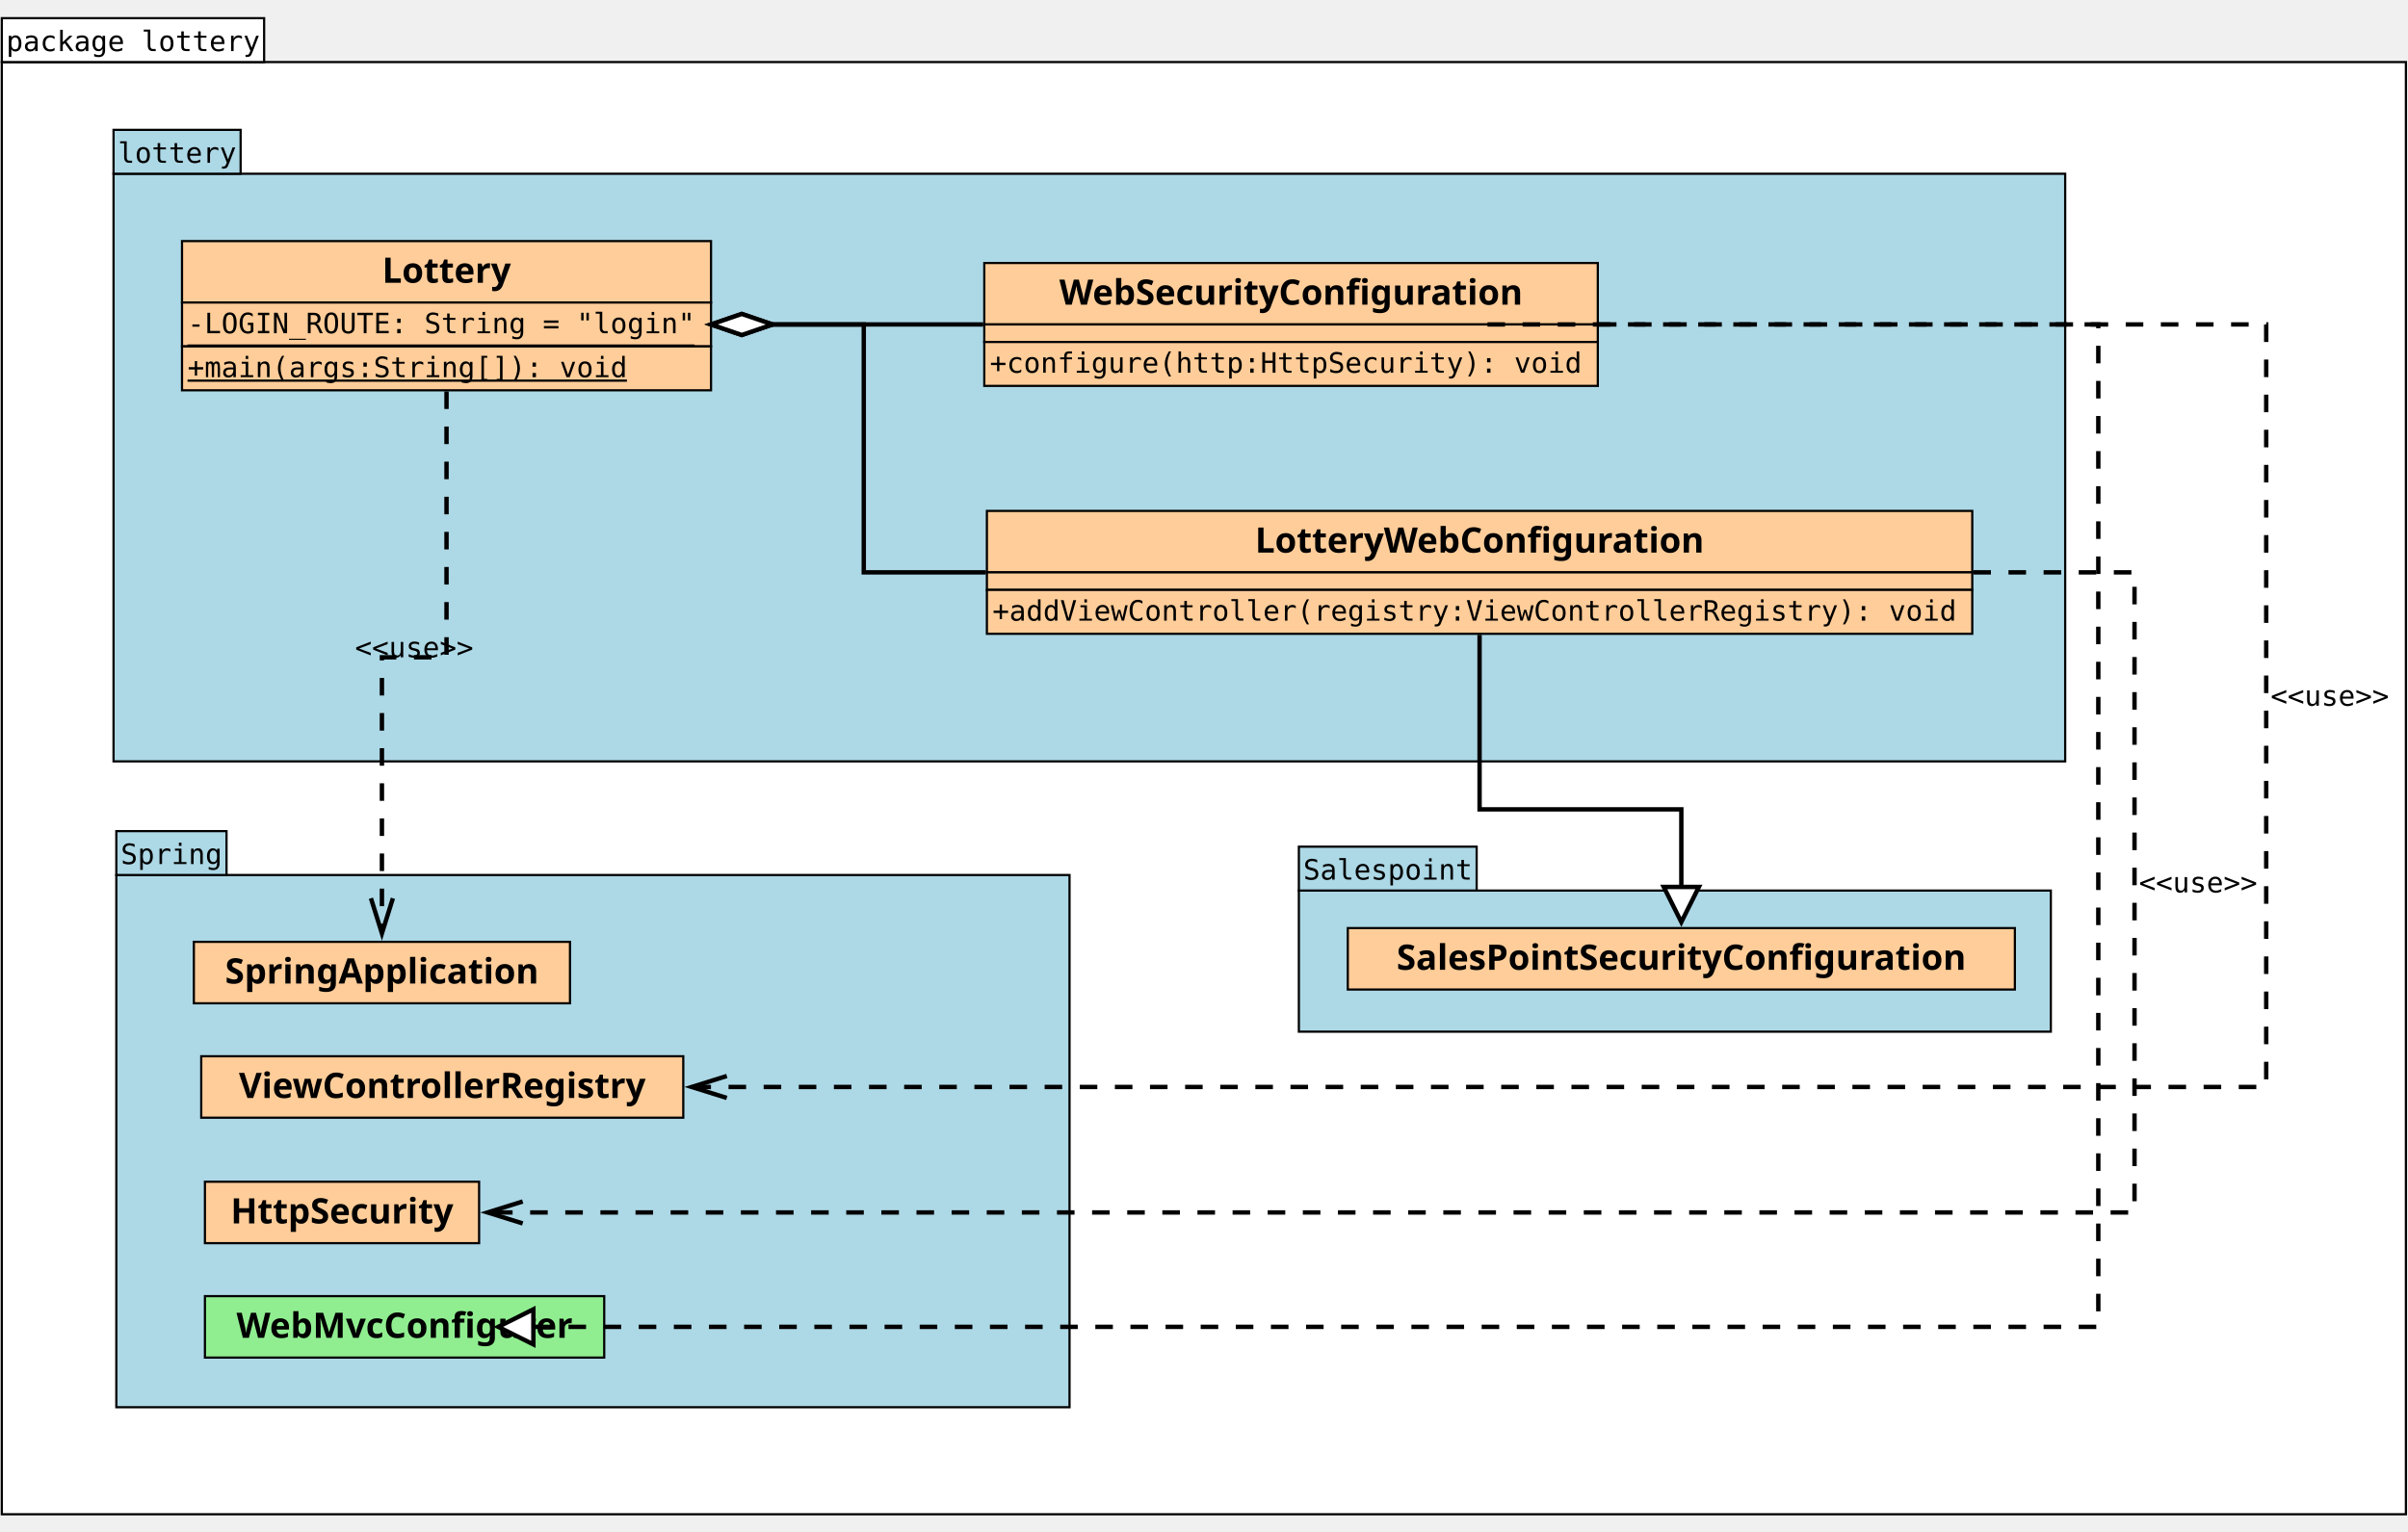
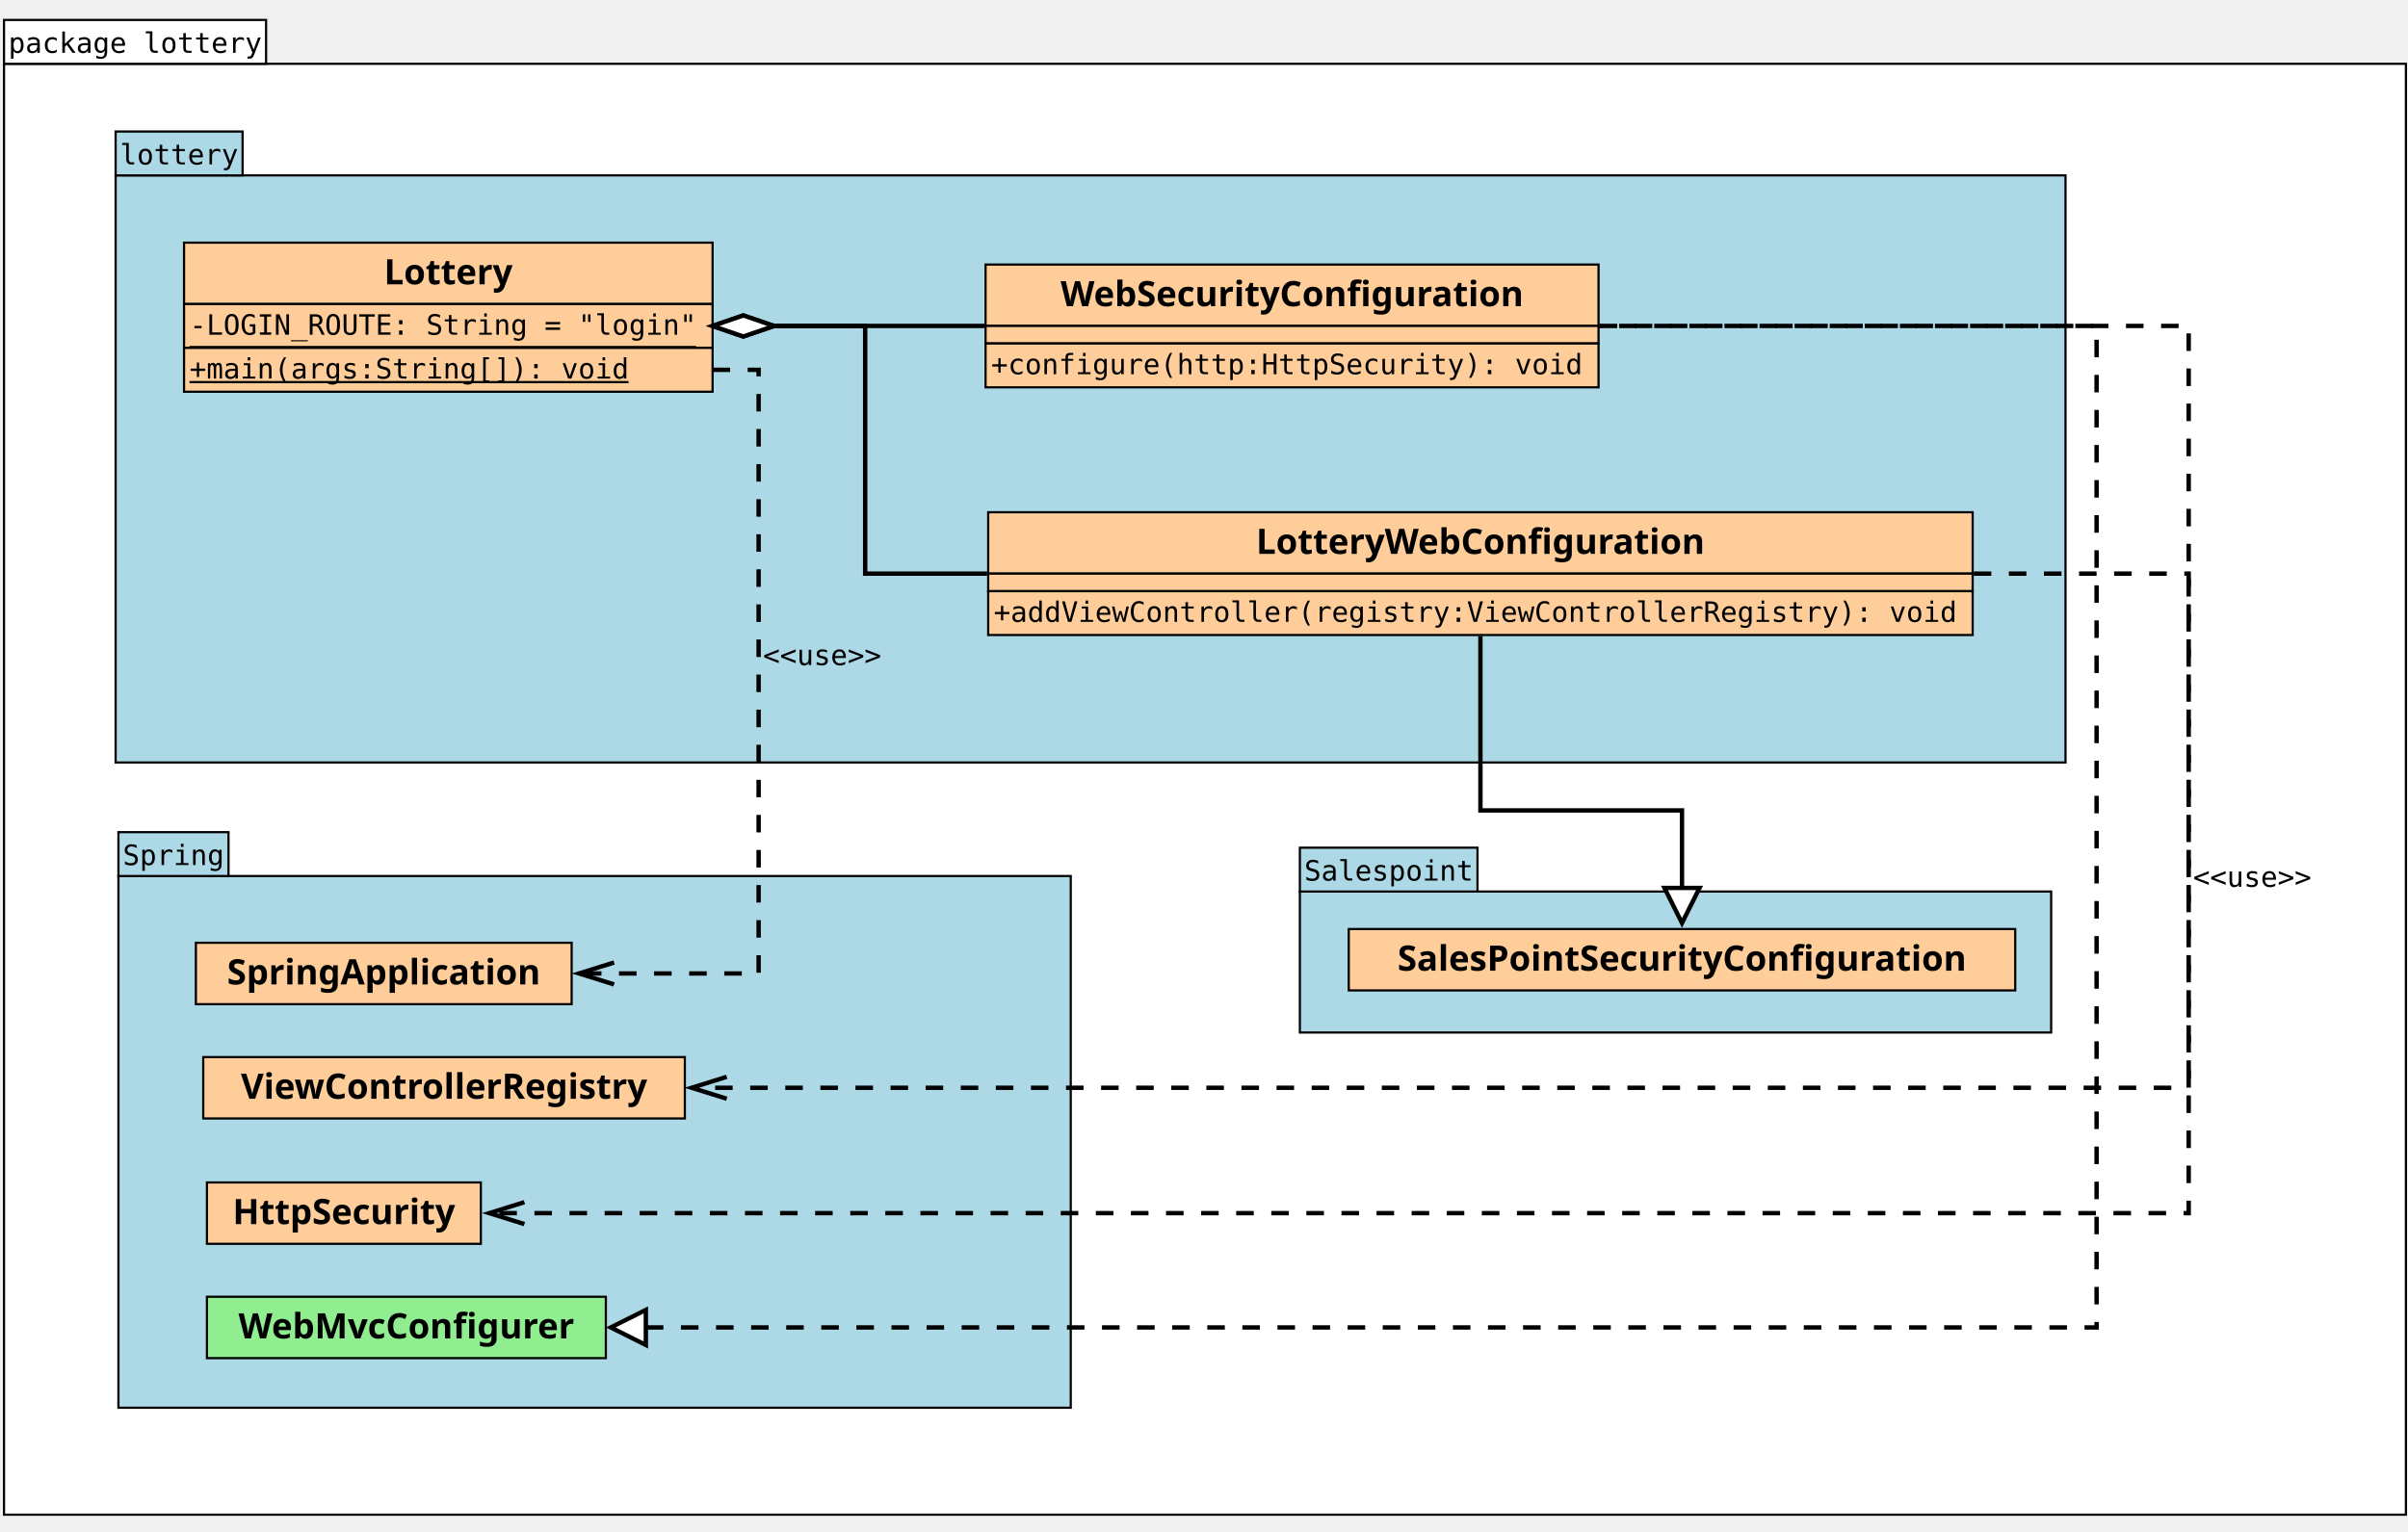
- <svg xmlns="http://www.w3.org/2000/svg" width="55cm" height="35cm" viewBox="-1 -23 1097 683">
+ <svg xmlns="http://www.w3.org/2000/svg" width="55cm" height="35cm" viewBox="-2 -24 1098 684">
  <g>
    <rect style="fill: #ffffff" x="-0.172" y="-2.264" width="1095.22" height="661.764" />
    <rect style="fill: none; fill-opacity:0; stroke-width: 1; stroke: #000000" x="-0.172" y="-2.264" width="1095.22" height="661.764" />
    <rect style="fill: #ffffff" x="-0.172" y="-22.264" width="119.5" height="20" />
    <rect style="fill: none; fill-opacity:0; stroke-width: 1; stroke: #000000" x="-0.172" y="-22.264" width="119.5" height="20" />
    <text font-size="12.8" style="fill: #000000;text-anchor:start;font-family:monospace;font-style:normal;font-weight:normal" x="1.828" y="-7.264">package lottery</text>
  </g>
  <g>
    <rect style="fill: #add8e6" x="590.716" y="375.278" width="342.572" height="64.306" />
    <rect style="fill: none; fill-opacity:0; stroke-width: 1; stroke: #000000" x="590.716" y="375.278" width="342.572" height="64.306" />
    <rect style="fill: #add8e6" x="590.716" y="355.278" width="81" height="20" />
    <rect style="fill: none; fill-opacity:0; stroke-width: 1; stroke: #000000" x="590.716" y="355.278" width="81" height="20" />
    <text font-size="12.8" style="fill: #000000;text-anchor:start;font-family:monospace;font-style:normal;font-weight:normal" x="592.716" y="370.278">Salespoint</text>
  </g>
  <g>
    <rect style="fill: #add8e6" x="50.721" y="48.629" width="889.111" height="267.786" />
    <rect style="fill: none; fill-opacity:0; stroke-width: 1; stroke: #000000" x="50.721" y="48.629" width="889.111" height="267.786" />
    <rect style="fill: #add8e6" x="50.721" y="28.629" width="57.9" height="20" />
    <rect style="fill: none; fill-opacity:0; stroke-width: 1; stroke: #000000" x="50.721" y="28.629" width="57.9" height="20" />
    <text font-size="12.8" style="fill: #000000;text-anchor:start;font-family:monospace;font-style:normal;font-weight:normal" x="52.721" y="43.629">lottery</text>
  </g>
  <g>
-     <rect style="fill: #ffcd99" x="613.005" y="392.379" width="303.9" height="28" />
-     <rect style="fill: none; fill-opacity:0; stroke-width: 1; stroke: #000000" x="613.005" y="392.379" width="303.9" height="28" />
-     <text font-size="16" style="fill: #000000;text-anchor:middle;font-family:sans-serif;font-style:normal;font-weight:700" x="764.955" y="411.379">SalesPointSecurityConfiguration</text>
+     <rect style="fill: #ffcd99" x="613.004" y="392.378" width="303.9" height="28" />
+     <rect style="fill: none; fill-opacity:0; stroke-width: 1; stroke: #000000" x="613.004" y="392.378" width="303.9" height="28" />
+     <text font-size="16" style="fill: #000000;text-anchor:middle;font-family:sans-serif;font-style:normal;font-weight:700" x="764.954" y="411.378">SalesPointSecurityConfiguration</text>
  </g>
  <g>
    <rect style="fill: #ffcd99" x="81.92" y="79.315" width="241" height="28" />
    <rect style="fill: none; fill-opacity:0; stroke-width: 1; stroke: #000000" x="81.92" y="79.315" width="241" height="28" />
    <text font-size="16" style="fill: #000000;text-anchor:middle;font-family:sans-serif;font-style:normal;font-weight:700" x="202.42" y="98.315">Lottery</text>
    <rect style="fill: #ffcd99" x="81.92" y="107.315" width="241" height="20" />
    <rect style="fill: none; fill-opacity:0; stroke-width: 1; stroke: #000000" x="81.92" y="107.315" width="241" height="20" />
    <text font-size="12.8" style="fill: #000000;text-anchor:start;font-family:monospace;font-style:normal;font-weight:normal" x="84.42" y="121.315">-LOGIN_ROUTE: String = "login"</text>
    <line style="fill: none; fill-opacity:0; stroke-width: 1; stroke: #000000" x1="84.42" y1="126.915" x2="315.42" y2="126.915" />
    <rect style="fill: #ffcd99" x="81.92" y="127.315" width="241" height="20" />
    <rect style="fill: none; fill-opacity:0; stroke-width: 1; stroke: #000000" x="81.92" y="127.315" width="241" height="20" />
    <text font-size="12.8" style="fill: #000000;text-anchor:start;font-family:monospace;font-style:normal;font-weight:normal" x="84.42" y="141.315">+main(args:String[]): void</text>
    <line style="fill: none; fill-opacity:0; stroke-width: 1; stroke: #000000" x1="84.42" y1="142.915" x2="284.62" y2="142.915" />
  </g>
  <g>
-     <rect style="fill: #ffcd99" x="448.595" y="202.276" width="448.9" height="28" />
-     <rect style="fill: none; fill-opacity:0; stroke-width: 1; stroke: #000000" x="448.595" y="202.276" width="448.9" height="28" />
-     <text font-size="16" style="fill: #000000;text-anchor:middle;font-family:sans-serif;font-style:normal;font-weight:700" x="673.045" y="221.276">LotteryWebConfiguration</text>
-     <rect style="fill: #ffcd99" x="448.595" y="230.276" width="448.9" height="8" />
-     <rect style="fill: none; fill-opacity:0; stroke-width: 1; stroke: #000000" x="448.595" y="230.276" width="448.9" height="8" />
-     <rect style="fill: #ffcd99" x="448.595" y="238.276" width="448.9" height="20" />
-     <rect style="fill: none; fill-opacity:0; stroke-width: 1; stroke: #000000" x="448.595" y="238.276" width="448.9" height="20" />
-     <text font-size="12.8" style="fill: #000000;text-anchor:start;font-family:monospace;font-style:normal;font-weight:normal" x="451.095" y="252.276">+addViewController(registry:ViewControllerRegistry): void</text>
+     <rect style="fill: #ffcd99" x="448.594" y="202.276" width="448.9" height="28" />
+     <rect style="fill: none; fill-opacity:0; stroke-width: 1; stroke: #000000" x="448.594" y="202.276" width="448.9" height="28" />
+     <text font-size="16" style="fill: #000000;text-anchor:middle;font-family:sans-serif;font-style:normal;font-weight:700" x="673.044" y="221.276">LotteryWebConfiguration</text>
+     <rect style="fill: #ffcd99" x="448.594" y="230.276" width="448.9" height="8" />
+     <rect style="fill: none; fill-opacity:0; stroke-width: 1; stroke: #000000" x="448.594" y="230.276" width="448.9" height="8" />
+     <rect style="fill: #ffcd99" x="448.594" y="238.276" width="448.9" height="20" />
+     <rect style="fill: none; fill-opacity:0; stroke-width: 1; stroke: #000000" x="448.594" y="238.276" width="448.9" height="20" />
+     <text font-size="12.8" style="fill: #000000;text-anchor:start;font-family:monospace;font-style:normal;font-weight:normal" x="451.094" y="252.276">+addViewController(registry:ViewControllerRegistry): void</text>
  </g>
  <g>
    <rect style="fill: #ffcd99" x="447.406" y="89.301" width="279.5" height="28" />
    <rect style="fill: none; fill-opacity:0; stroke-width: 1; stroke: #000000" x="447.406" y="89.301" width="279.5" height="28" />
    <text font-size="16" style="fill: #000000;text-anchor:middle;font-family:sans-serif;font-style:normal;font-weight:700" x="587.156" y="108.301">WebSecurityConfiguration</text>
    <rect style="fill: #ffcd99" x="447.406" y="117.301" width="279.5" height="8" />
    <rect style="fill: none; fill-opacity:0; stroke-width: 1; stroke: #000000" x="447.406" y="117.301" width="279.5" height="8" />
    <rect style="fill: #ffcd99" x="447.406" y="125.301" width="279.5" height="20" />
    <rect style="fill: none; fill-opacity:0; stroke-width: 1; stroke: #000000" x="447.406" y="125.301" width="279.5" height="20" />
    <text font-size="12.8" style="fill: #000000;text-anchor:start;font-family:monospace;font-style:normal;font-weight:normal" x="449.906" y="139.301">+configure(http:HttpSecurity): void</text>
  </g>
  <g>
-     <polyline style="fill: none; fill-opacity:0; stroke-width: 2; stroke: #000000" points="348.091,117.315 392.504,117.315 392.504,230.276 448.088,230.276 " />
+     <polyline style="fill: none; fill-opacity:0; stroke-width: 2; stroke: #000000" points="348.091,117.315 392.503,117.315 392.503,230.276 448.087,230.276 " />
    <polygon style="fill: #ffffff" points="322.92,117.315 336.92,112.515 350.92,117.315 336.92,122.115 " />
    <polygon style="fill: none; fill-opacity:0; stroke-width: 2; stroke: #000000" points="322.92,117.315 336.92,112.515 350.92,117.315 336.92,122.115 " />
+     <text font-size="12.8" style="fill: #000000;text-anchor:start;font-family:monospace;font-style:normal;font-weight:normal" x="394.503" y="170.795" />
+     <text font-size="12.8" style="fill: #000000;text-anchor:start;font-family:monospace;font-style:normal;font-weight:normal" x="354.92" y="114.315" />
+     <text font-size="12.8" style="fill: #000000;text-anchor:end;font-family:monospace;font-style:normal;font-weight:normal" x="444.087" y="227.276" />
  </g>
  <g>
-     <polyline style="fill: none; fill-opacity:0; stroke-width: 2; stroke: #000000" points="348.091,117.315 391.908,117.315 391.908,117.301 446.897,117.301 " />
+     <polyline style="fill: none; fill-opacity:0; stroke-width: 2; stroke: #000000" points="348.091,117.315 391.909,117.315 391.909,117.301 446.897,117.301 " />
    <polygon style="fill: #ffffff" points="322.92,117.315 336.92,112.515 350.92,117.315 336.92,122.115 " />
    <polygon style="fill: none; fill-opacity:0; stroke-width: 2; stroke: #000000" points="322.92,117.315 336.92,112.515 350.92,117.315 336.92,122.115 " />
+     <text font-size="12.8" style="fill: #000000;text-anchor:start;font-family:monospace;font-style:normal;font-weight:normal" x="393.909" y="114.308" />
+     <text font-size="12.8" style="fill: #000000;text-anchor:start;font-family:monospace;font-style:normal;font-weight:normal" x="354.92" y="114.315" />
+     <text font-size="12.8" style="fill: #000000;text-anchor:end;font-family:monospace;font-style:normal;font-weight:normal" x="442.897" y="114.301" />
  </g>
  <g>
    <rect style="fill: #add8e6" x="51.997" y="368.196" width="434.243" height="242.532" />
    <rect style="fill: none; fill-opacity:0; stroke-width: 1; stroke: #000000" x="51.997" y="368.196" width="434.243" height="242.532" />
    <rect style="fill: #add8e6" x="51.997" y="348.196" width="50.2" height="20" />
    <rect style="fill: none; fill-opacity:0; stroke-width: 1; stroke: #000000" x="51.997" y="348.196" width="50.2" height="20" />
    <text font-size="12.8" style="fill: #000000;text-anchor:start;font-family:monospace;font-style:normal;font-weight:normal" x="53.997" y="363.196">Spring</text>
  </g>
  <g>
    <rect style="fill: #ffcd99" x="87.315" y="398.65" width="171.35" height="28" />
    <rect style="fill: none; fill-opacity:0; stroke-width: 1; stroke: #000000" x="87.315" y="398.65" width="171.35" height="28" />
    <text font-size="16" style="fill: #000000;text-anchor:middle;font-family:sans-serif;font-style:normal;font-weight:700" x="172.99" y="417.65">SpringApplication</text>
  </g>
  <g>
    <rect style="fill: #ffcd99" x="90.678" y="450.786" width="219.6" height="28" />
    <rect style="fill: none; fill-opacity:0; stroke-width: 1; stroke: #000000" x="90.678" y="450.786" width="219.6" height="28" />
    <text font-size="16" style="fill: #000000;text-anchor:middle;font-family:sans-serif;font-style:normal;font-weight:700" x="200.478" y="469.786">ViewControllerRegistry</text>
  </g>
  <g>
-     <rect style="fill: #ffcd99" x="92.36" y="507.967" width="124.9" height="28" />
-     <rect style="fill: none; fill-opacity:0; stroke-width: 1; stroke: #000000" x="92.36" y="507.967" width="124.9" height="28" />
-     <text font-size="16" style="fill: #000000;text-anchor:middle;font-family:sans-serif;font-style:normal;font-weight:700" x="154.81" y="526.967">HttpSecurity</text>
+     <rect style="fill: #ffcd99" x="92.36" y="507.966" width="124.9" height="28" />
+     <rect style="fill: none; fill-opacity:0; stroke-width: 1; stroke: #000000" x="92.36" y="507.966" width="124.9" height="28" />
+     <text font-size="16" style="fill: #000000;text-anchor:middle;font-family:sans-serif;font-style:normal;font-weight:700" x="154.81" y="526.966">HttpSecurity</text>
  </g>
  <g>
    <rect style="fill: #90ee90" x="92.36" y="560.102" width="181.9" height="28" />
    <rect style="fill: none; fill-opacity:0; stroke-width: 1; stroke: #000000" x="92.36" y="560.102" width="181.9" height="28" />
    <text font-size="16" style="fill: #000000;text-anchor:middle;font-family:sans-serif;font-style:normal;font-weight:700" x="183.31" y="579.102">WebMvcConfigurer</text>
  </g>
  <g>
-     <polyline style="fill: none; fill-opacity:0; stroke-width: 2; stroke-dasharray: 8; stroke: #000000" points="241.987,574.102 954.914,574.102 954.914,117.301 676.219,117.301 " />
-     <polygon style="fill: #ffffff" points="241.987,566.102 225.987,574.102 241.987,582.102 " />
-     <polygon style="fill: none; fill-opacity:0; stroke-width: 2; stroke: #000000" points="241.987,566.102 225.987,574.102 241.987,582.102 " />
+     <polyline style="fill: none; fill-opacity:0; stroke-width: 2; stroke-dasharray: 8; stroke: #000000" points="292.496,574.102 954,574.102 954,117.301 727.32,117.301 " />
+     <polygon style="fill: #ffffff" points="292.496,566.102 276.496,574.102 292.496,582.102 " />
+     <polygon style="fill: none; fill-opacity:0; stroke-width: 2; stroke: #000000" points="292.496,566.102 276.496,574.102 292.496,582.102 " />
  </g>
  <g>
-     <polyline style="fill: none; fill-opacity:0; stroke-width: 2; stroke: #000000" points="764.955,373.636 764.955,338.278 673.045,338.278 673.045,258.766 " />
-     <polygon style="fill: #ffffff" points="756.955,373.636 764.955,389.636 772.955,373.636 " />
-     <polygon style="fill: none; fill-opacity:0; stroke-width: 2; stroke: #000000" points="756.955,373.636 764.955,389.636 772.955,373.636 " />
+     <polyline style="fill: none; fill-opacity:0; stroke-width: 2; stroke: #000000" points="764.954,373.636 764.954,338.278 673.044,338.278 673.044,258.766 " />
+     <polygon style="fill: #ffffff" points="756.954,373.636 764.954,389.636 772.954,373.636 " />
+     <polygon style="fill: none; fill-opacity:0; stroke-width: 2; stroke: #000000" points="756.954,373.636 764.954,389.636 772.954,373.636 " />
  </g>
  <g>
-     <polyline style="fill: none; fill-opacity:0; stroke-width: 2; stroke-dasharray: 8; stroke: #000000" points="727.409,117.301 1031.41,117.301 1031.41,464.786 317.466,464.786 " />
-     <polyline style="fill: none; fill-opacity:0; stroke-width: 2; stroke: #000000" points="330.113,459.786 314.113,464.786 330.113,469.786 " />
-     <text font-size="12.8" style="fill: #000000;text-anchor:start;font-family:monospace;font-style:normal;font-weight:normal" x="1033.41" y="291.043">&lt;&lt;use&gt;&gt;</text>
+     <polyline style="fill: none; fill-opacity:0; stroke-width: 2; stroke-dasharray: 8; stroke: #000000" points="727.409,117.301 996,117.301 996,464.786 316.723,464.786 " />
+     <polyline style="fill: none; fill-opacity:0; stroke-width: 2; stroke: #000000" points="329.371,459.786 313.371,464.786 329.371,469.786 " />
  </g>
  <g>
-     <polyline style="fill: none; fill-opacity:0; stroke-width: 2; stroke-dasharray: 8; stroke: #000000" points="202.42,147.823 202.42,268.983 172.99,268.983 172.99,391.438 " />
-     <polyline style="fill: none; fill-opacity:0; stroke-width: 2; stroke: #000000" points="167.99,378.79 172.99,394.79 177.99,378.79 " />
-     <text font-size="12.8" style="fill: #000000;text-anchor:middle;font-family:monospace;font-style:normal;font-weight:normal" x="187.705" y="268.983">&lt;&lt;use&gt;&gt;</text>
+     <polyline style="fill: none; fill-opacity:0; stroke-width: 2; stroke-dasharray: 8; stroke: #000000" points="322.92,137.315 343.92,137.315 343.92,412.65 265.37,412.65 " />
+     <polyline style="fill: none; fill-opacity:0; stroke-width: 2; stroke: #000000" points="278.017,407.65 262.017,412.65 278.017,417.65 " />
+     <text font-size="12.8" style="fill: #000000;text-anchor:start;font-family:monospace;font-style:normal;font-weight:normal" x="345.92" y="271.982">&lt;&lt;use&gt;&gt;</text>
  </g>
  <g>
-     <polyline style="fill: none; fill-opacity:0; stroke-width: 2; stroke-dasharray: 8; stroke: #000000" points="897.994,230.276 971.411,230.276 971.411,521.967 224.471,521.967 " />
-     <polyline style="fill: none; fill-opacity:0; stroke-width: 2; stroke: #000000" points="237.119,516.967 221.119,521.967 237.119,526.967 " />
-     <text font-size="12.8" style="fill: #000000;text-anchor:start;font-family:monospace;font-style:normal;font-weight:normal" x="973.411" y="376.121">&lt;&lt;use&gt;&gt;</text>
+     <polyline style="fill: none; fill-opacity:0; stroke-width: 2; stroke-dasharray: 8; stroke: #000000" points="898.003,230.276 996,230.276 996,521.966 224.467,521.966 " />
+     <polyline style="fill: none; fill-opacity:0; stroke-width: 2; stroke: #000000" points="237.115,516.966 221.115,521.966 237.115,526.966 " />
+     <text font-size="12.8" style="fill: #000000;text-anchor:start;font-family:monospace;font-style:normal;font-weight:normal" x="998" y="373.121">&lt;&lt;use&gt;&gt;</text>
  </g>
</svg>
